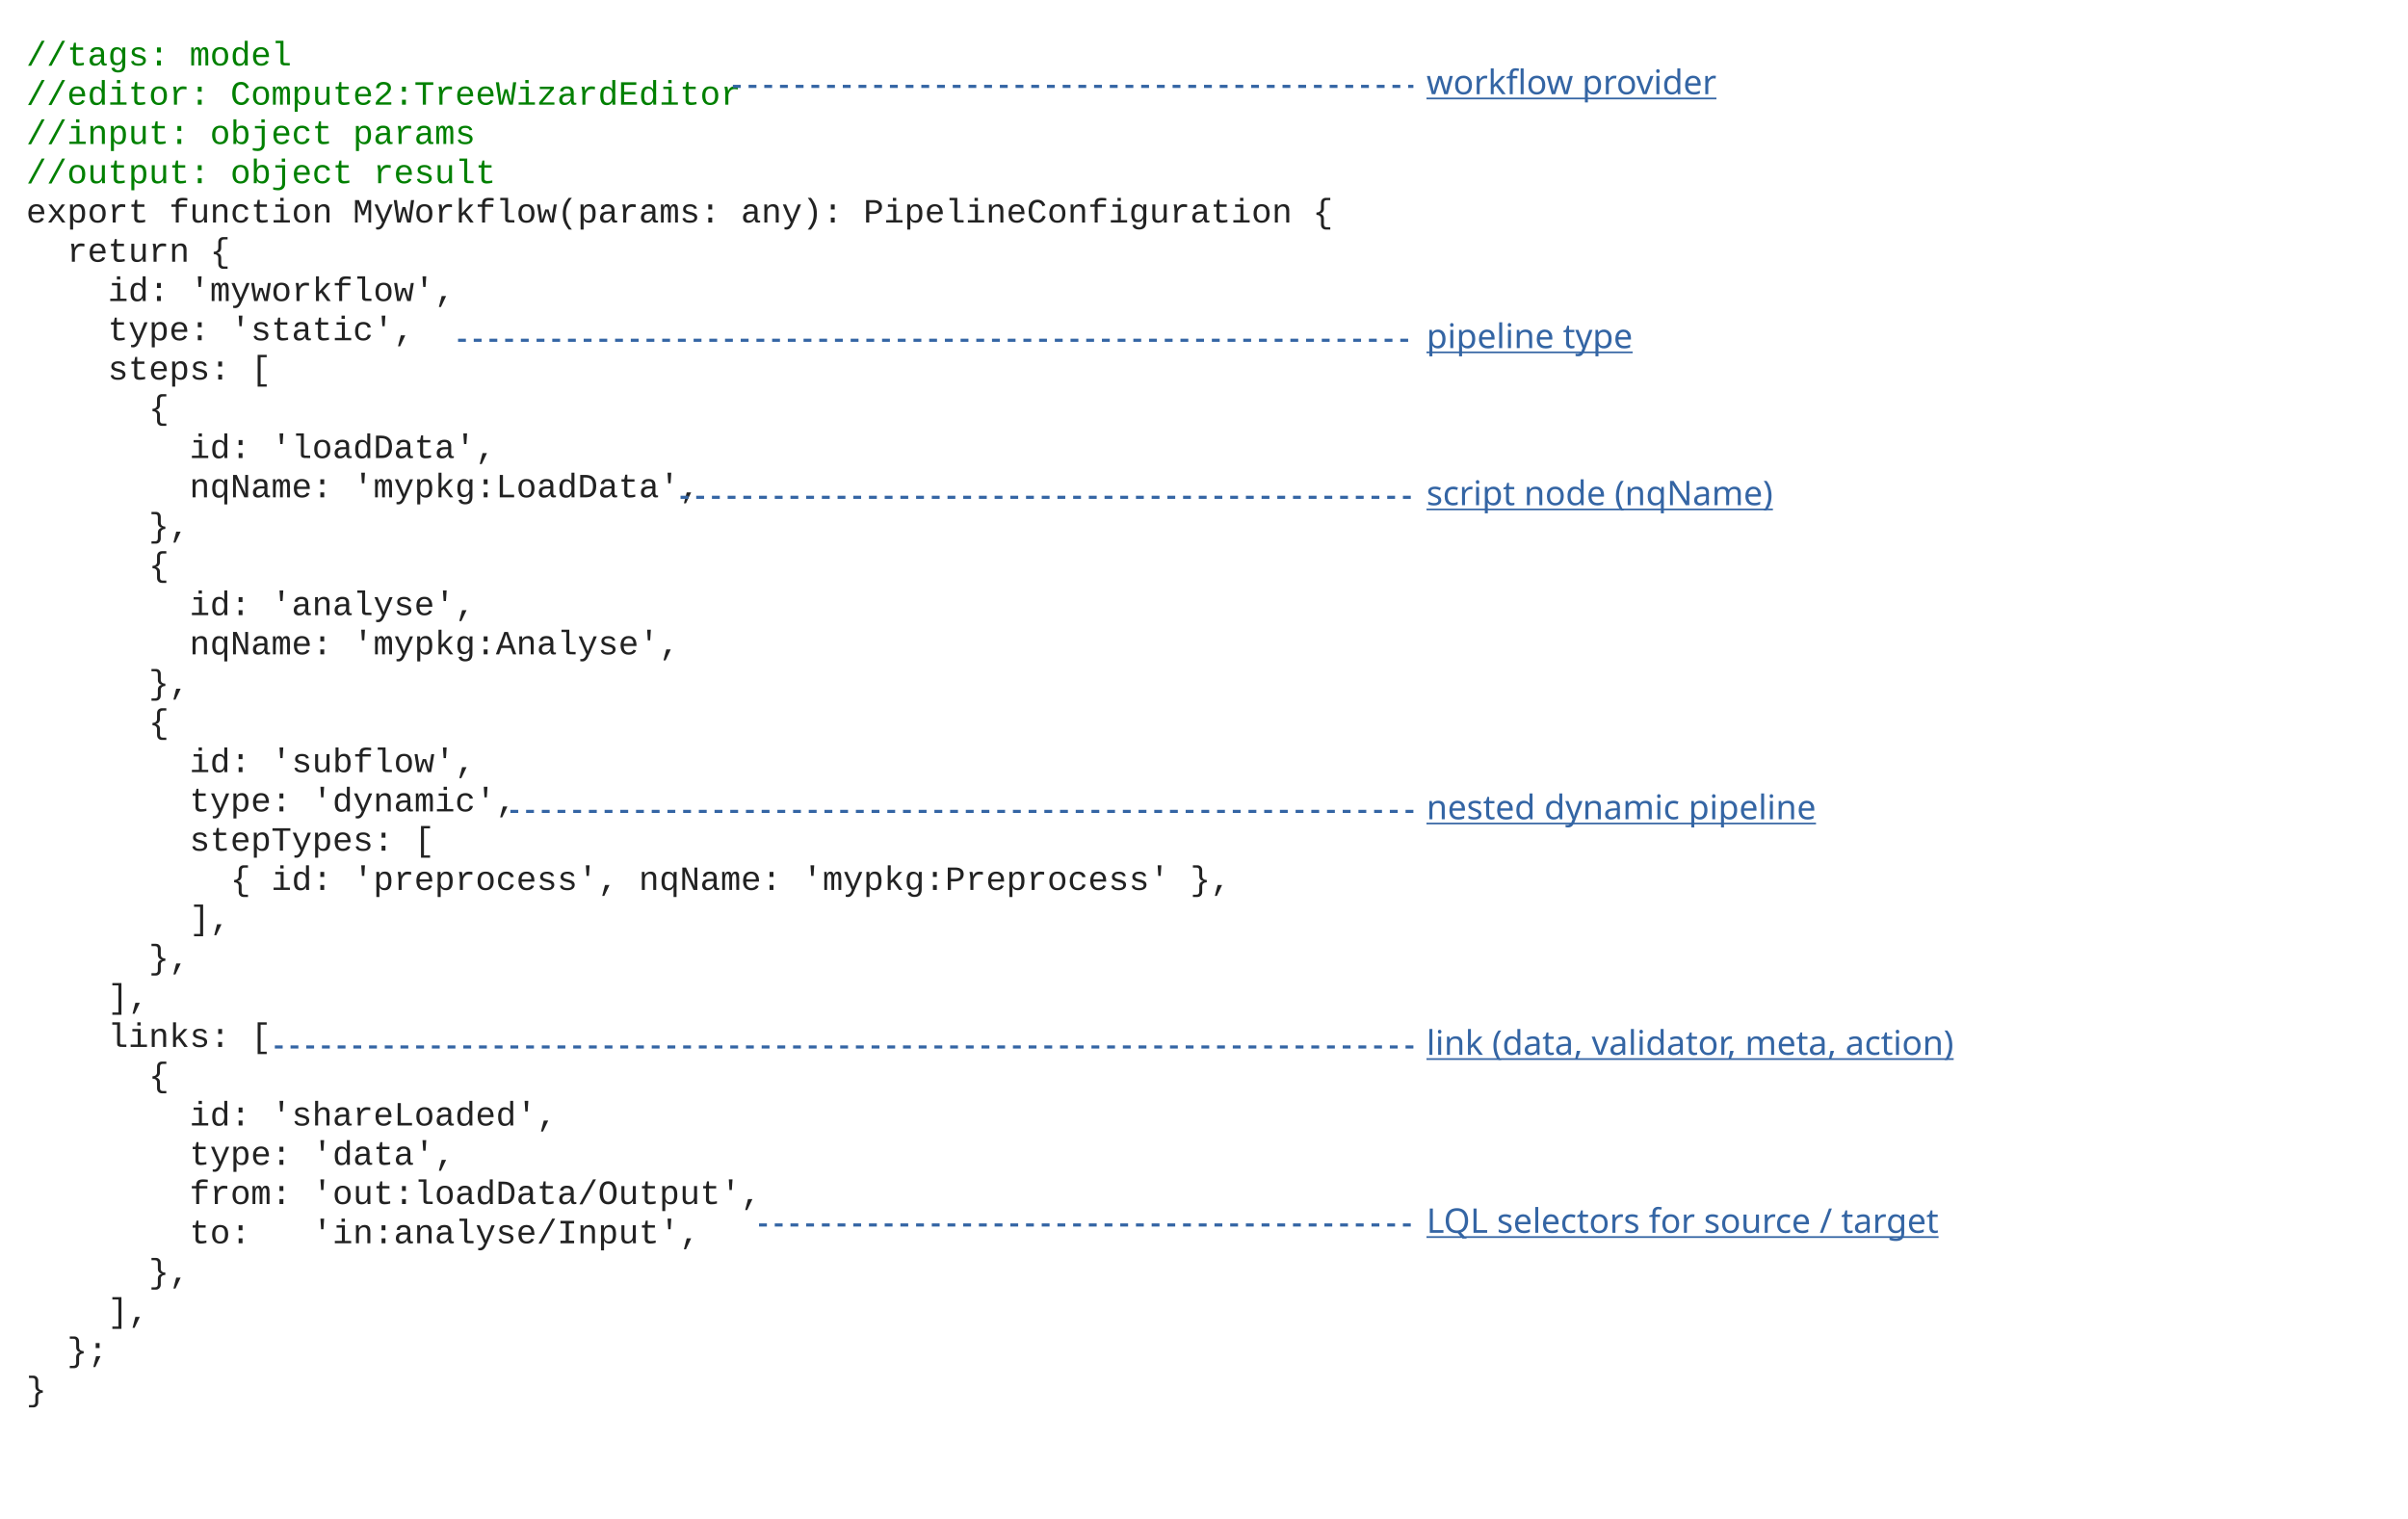
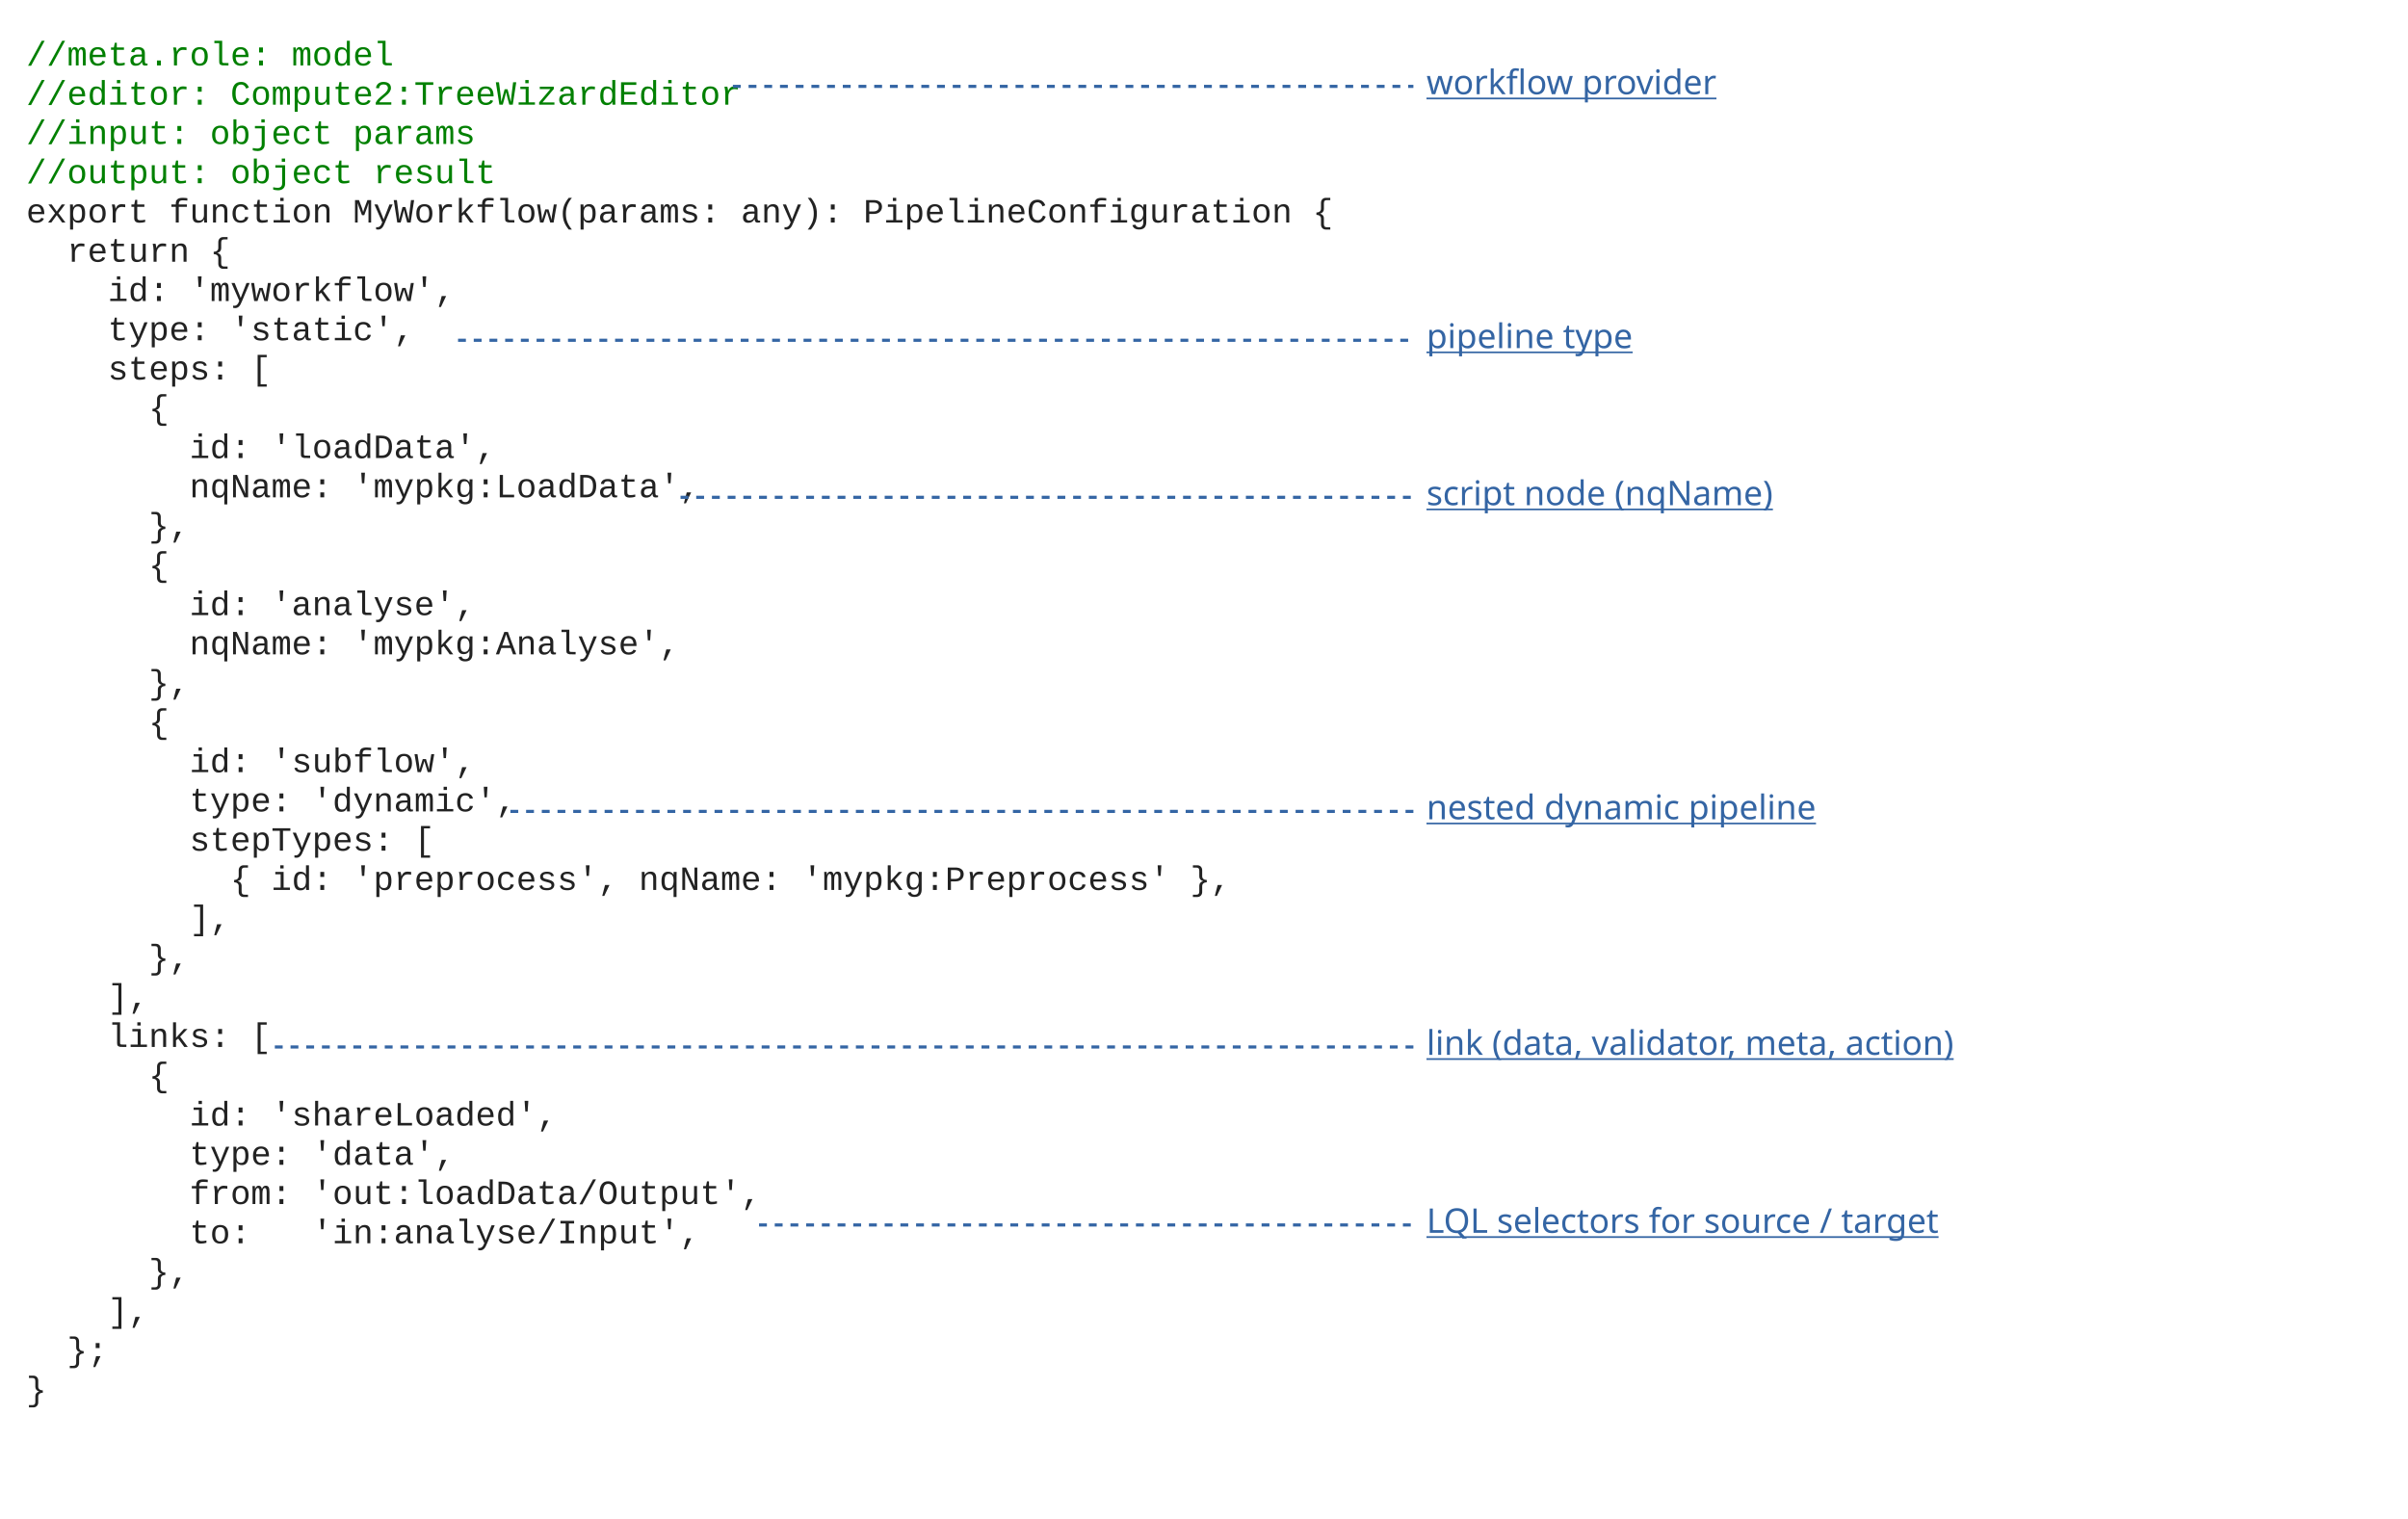
<svg xmlns="http://www.w3.org/2000/svg" xmlns:xlink="http://www.w3.org/1999/xlink" viewBox="0 0 920 580" preserveAspectRatio="xMinYMin meet" font-family="'Courier New', Courier, monospace" font-size="13">
  <style>
    .code { fill: #222; }
    .cm   { fill: #008000; }
    .leader { fill: none; stroke: #3465a4; stroke-width: 1.2; stroke-dasharray: 3,3; }
    .callout { font-family: sans-serif; font-size: 13px; }
    .callout text { fill: #3465a4; }
    .callout a text { text-decoration: underline; cursor: pointer; }
    .callout a:hover text { fill: #ff4000; }
  </style>
-   <text x="10" y="25" class="cm" xml:space="preserve">//tags: model</text>
+   <text x="10" y="25" class="cm" xml:space="preserve">//meta.role: model</text>
  <text x="10" y="40" class="cm" xml:space="preserve">//editor: Compute2:TreeWizardEditor</text>
  <text x="10" y="55" class="cm" xml:space="preserve">//input: object params</text>
  <text x="10" y="70" class="cm" xml:space="preserve">//output: object result</text>
  <text x="10" y="85" class="code" xml:space="preserve">export function MyWorkflow(params: any): PipelineConfiguration {</text>
  <text x="10" y="100" class="code" xml:space="preserve">  return {</text>
  <text x="10" y="115" class="code" xml:space="preserve">    id: 'myworkflow',</text>
  <text x="10" y="130" class="code" xml:space="preserve">    type: 'static',</text>
  <text x="10" y="145" class="code" xml:space="preserve">    steps: [</text>
  <text x="10" y="160" class="code" xml:space="preserve">      {</text>
  <text x="10" y="175" class="code" xml:space="preserve">        id: 'loadData',</text>
  <text x="10" y="190" class="code" xml:space="preserve">        nqName: 'mypkg:LoadData',</text>
  <text x="10" y="205" class="code" xml:space="preserve">      },</text>
  <text x="10" y="220" class="code" xml:space="preserve">      {</text>
  <text x="10" y="235" class="code" xml:space="preserve">        id: 'analyse',</text>
  <text x="10" y="250" class="code" xml:space="preserve">        nqName: 'mypkg:Analyse',</text>
  <text x="10" y="265" class="code" xml:space="preserve">      },</text>
  <text x="10" y="280" class="code" xml:space="preserve">      {</text>
  <text x="10" y="295" class="code" xml:space="preserve">        id: 'subflow',</text>
  <text x="10" y="310" class="code" xml:space="preserve">        type: 'dynamic',</text>
  <text x="10" y="325" class="code" xml:space="preserve">        stepTypes: [</text>
  <text x="10" y="340" class="code" xml:space="preserve">          { id: 'preprocess', nqName: 'mypkg:Preprocess' },</text>
  <text x="10" y="355" class="code" xml:space="preserve">        ],</text>
  <text x="10" y="370" class="code" xml:space="preserve">      },</text>
  <text x="10" y="385" class="code" xml:space="preserve">    ],</text>
  <text x="10" y="400" class="code" xml:space="preserve">    links: [</text>
  <text x="10" y="415" class="code" xml:space="preserve">      {</text>
  <text x="10" y="430" class="code" xml:space="preserve">        id: 'shareLoaded',</text>
  <text x="10" y="445" class="code" xml:space="preserve">        type: 'data',</text>
  <text x="10" y="460" class="code" xml:space="preserve">        from: 'out:loadData/Output',</text>
  <text x="10" y="475" class="code" xml:space="preserve">        to:   'in:analyse/Input',</text>
  <text x="10" y="490" class="code" xml:space="preserve">      },</text>
  <text x="10" y="505" class="code" xml:space="preserve">    ],</text>
  <text x="10" y="520" class="code" xml:space="preserve">  };</text>
  <text x="10" y="535" class="code" xml:space="preserve">}</text>
  <path d="M 280,33 H 540" class="leader" />
  <g class="callout">
    <a xlink:href="/help/compute/workflows/configuration#workflow-providers" target="_top">
      <text x="545" y="36">workflow provider</text>
    </a>
  </g>
  <path d="M 175,130 H 540" class="leader" />
  <g class="callout">
    <a xlink:href="/help/compute/workflows/configuration#type" target="_top">
      <text x="545" y="133">pipeline type</text>
    </a>
  </g>
  <path d="M 260,190 H 540" class="leader" />
  <g class="callout">
    <a xlink:href="/help/compute/workflows/configuration#script-nodes" target="_top">
      <text x="545" y="193">script node (nqName)</text>
    </a>
  </g>
  <path d="M 195,310 H 540" class="leader" />
  <g class="callout">
    <a xlink:href="/help/compute/workflows/configuration#dynamic-workflows" target="_top">
      <text x="545" y="313">nested dynamic pipeline</text>
    </a>
  </g>
  <path d="M 105,400 H 540" class="leader" />
  <g class="callout">
    <a xlink:href="/help/compute/workflows/link-types" target="_top">
      <text x="545" y="403">link (data, validator, meta, action)</text>
    </a>
  </g>
  <path d="M 290,468 H 540" class="leader" />
  <g class="callout">
    <a xlink:href="/help/compute/workflows/link-query-language" target="_top">
      <text x="545" y="471">LQL selectors for source / target</text>
    </a>
  </g>
</svg>
